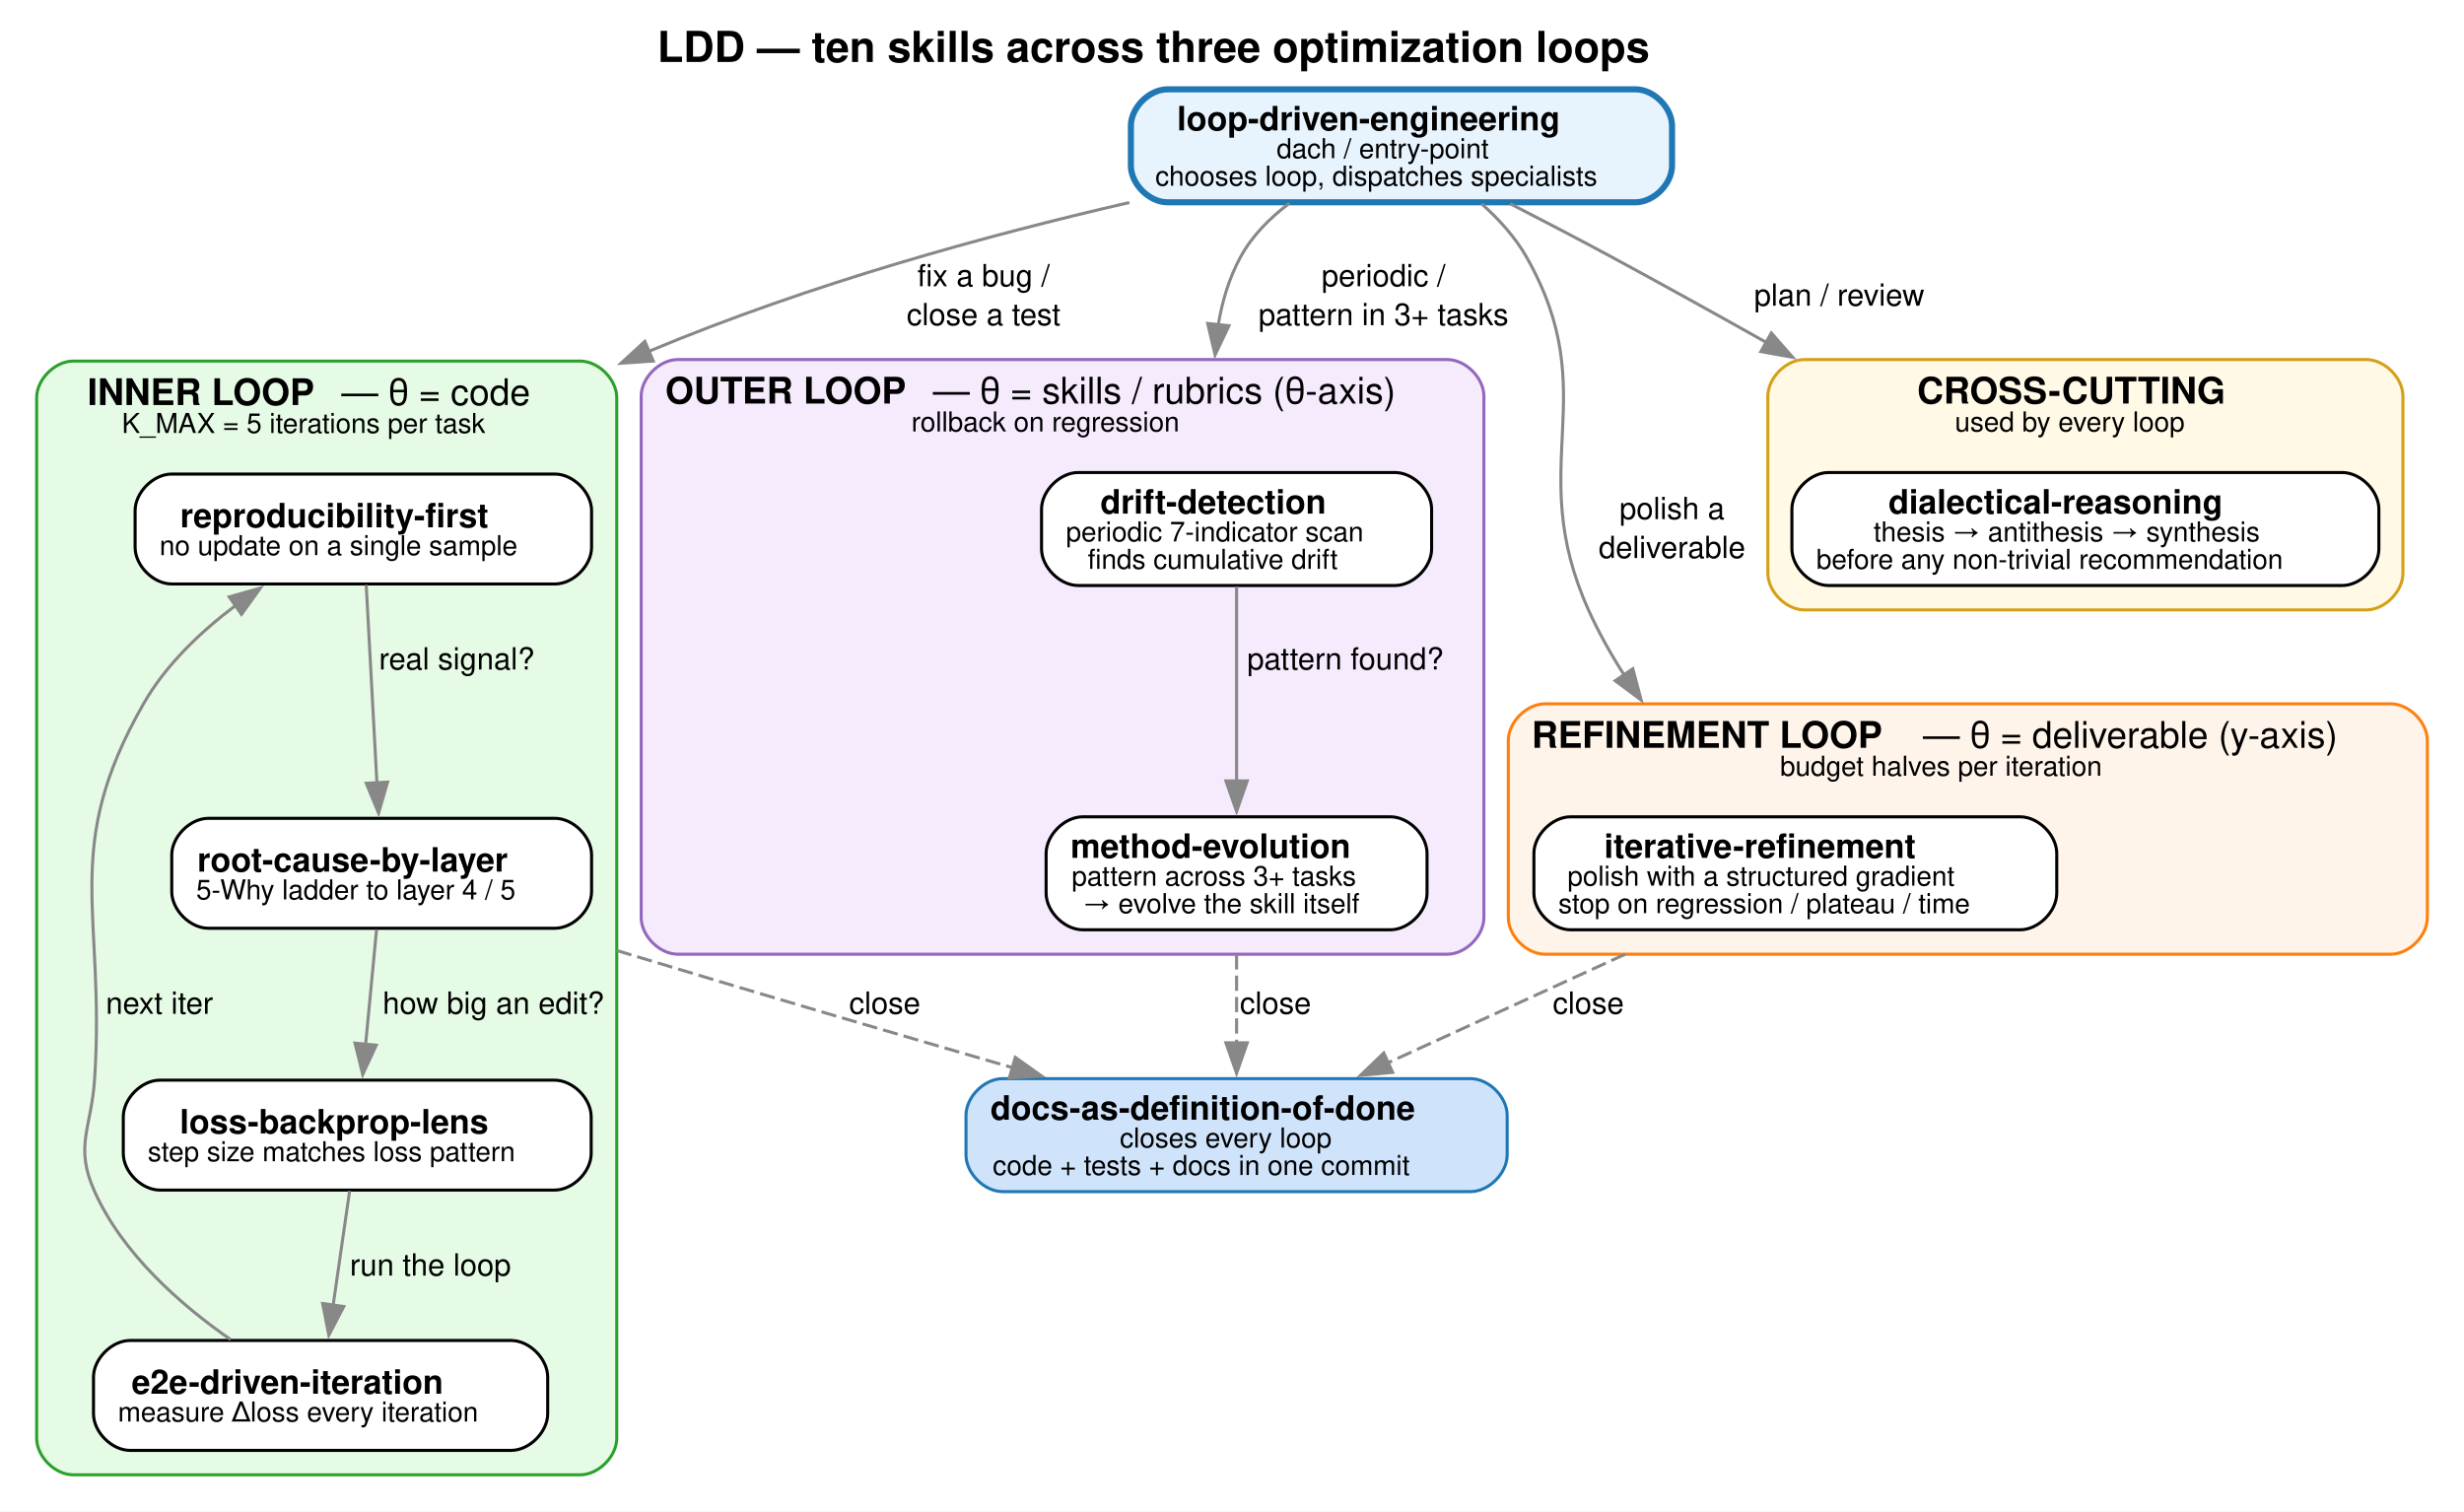
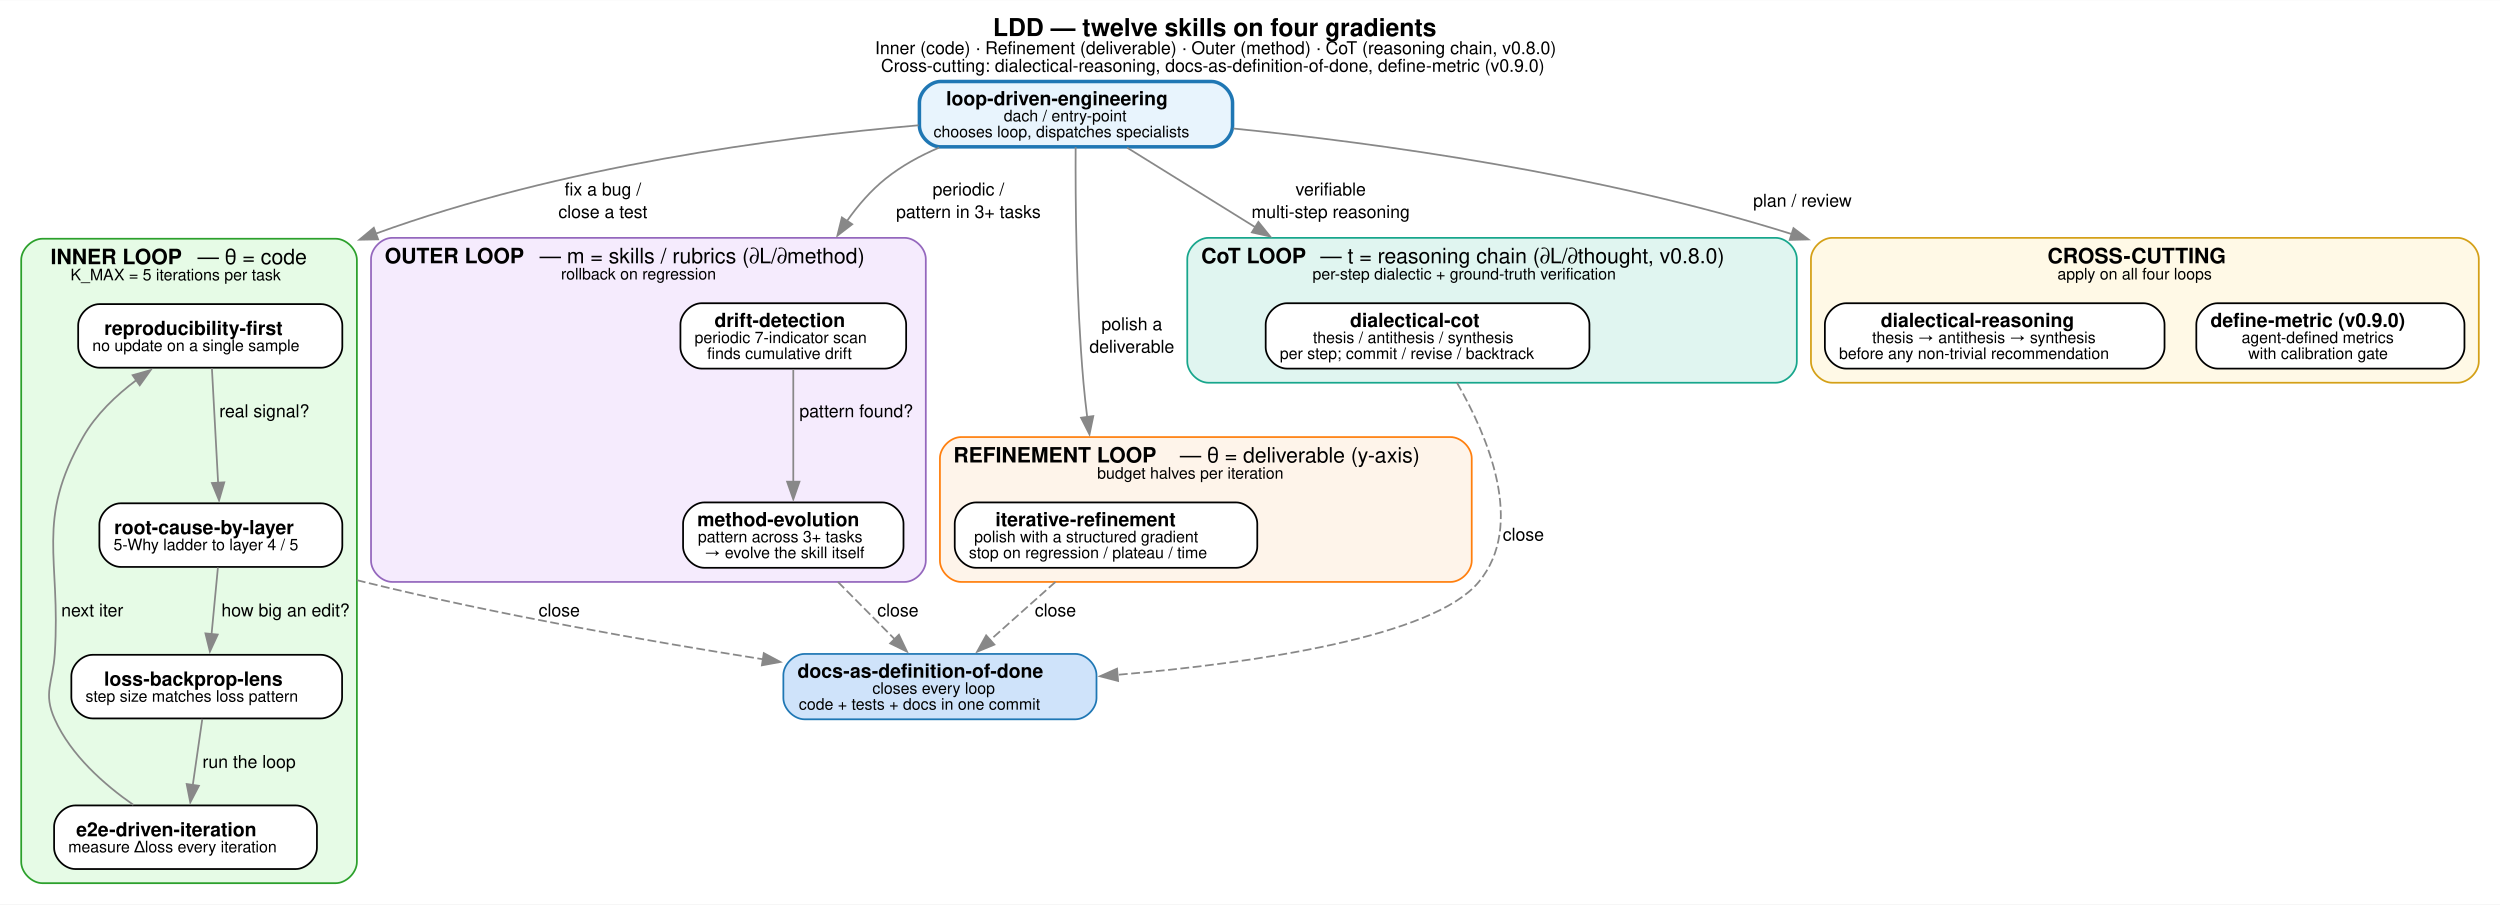
- <svg xmlns="http://www.w3.org/2000/svg" width="807pt" height="495pt" viewBox="0.00 0.00 807.00 495.00">
-   <g id="graph0" class="graph" transform="scale(1 1) rotate(0) translate(4 491)">
-     <polygon fill="white" stroke="none" points="-4,4 -4,-491 803,-491 803,4 -4,4" />
-     <text text-anchor="start" x="211.25" y="-470.7" font-family="Helvetica,sans-Serif" font-weight="bold" font-size="14.00">LDD — ten skills across three optimization loops</text>
+ <svg xmlns="http://www.w3.org/2000/svg" width="1415pt" height="512pt" viewBox="0.00 0.00 1415.00 511.75">
+   <g id="graph0" class="graph" transform="scale(1 1) rotate(0) translate(4 507.75)">
+     <polygon fill="white" stroke="none" points="-4,4 -4,-507.75 1411,-507.75 1411,4 -4,4" />
+     <text text-anchor="start" x="558" y="-487.45" font-family="Helvetica,sans-Serif" font-weight="bold" font-size="14.00">LDD — twelve skills on four gradients</text>
+     <text text-anchor="start" x="491.25" y="-477.25" font-family="Helvetica,sans-Serif" font-size="10.00">Inner (code) · Refinement (deliverable) · Outer (method) · CoT (reasoning chain, v0.8.0)</text>
+     <text text-anchor="start" x="494.62" y="-467.25" font-family="Helvetica,sans-Serif" font-size="10.00">Cross-cutting: dialectical-reasoning, docs-as-definition-of-done, define-metric (v0.9.0)</text>
    <g id="clust1" class="cluster">
      <path fill="#e6fbe6" stroke="#2ca02c" d="M20,-8C20,-8 186,-8 186,-8 192,-8 198,-14 198,-20 198,-20 198,-360.75 198,-360.75 198,-366.75 192,-372.75 186,-372.75 186,-372.75 20,-372.75 20,-372.75 14,-372.75 8,-366.75 8,-360.75 8,-360.75 8,-20 8,-20 8,-14 14,-8 20,-8" />
      <text text-anchor="start" x="24.62" y="-358.35" font-family="Helvetica,sans-Serif" font-weight="bold" font-size="12.00">INNER LOOP</text>
      <text text-anchor="start" x="107.88" y="-358.35" font-family="Helvetica,sans-Serif" font-size="12.00"> — θ = code</text>
      <text text-anchor="start" x="35.88" y="-349.2" font-family="Helvetica,sans-Serif" font-size="9.00">K_MAX = 5 iterations per task</text>
    </g>
    <g id="clust2" class="cluster">
-       <path fill="#fef4ea" stroke="#ff7f0e" d="M502,-178.5C502,-178.5 779,-178.5 779,-178.5 785,-178.5 791,-184.5 791,-190.5 791,-190.5 791,-248.5 791,-248.5 791,-254.5 785,-260.5 779,-260.5 779,-260.5 502,-260.5 502,-260.5 496,-260.5 490,-254.5 490,-248.5 490,-248.5 490,-190.5 490,-190.5 490,-184.5 496,-178.5 502,-178.5" />
-       <text text-anchor="start" x="497.62" y="-246.1" font-family="Helvetica,sans-Serif" font-weight="bold" font-size="12.00">REFINEMENT LOOP</text>
-       <text text-anchor="start" x="625.88" y="-246.1" font-family="Helvetica,sans-Serif" font-size="12.00"> — θ = deliverable (y-axis)</text>
-       <text text-anchor="start" x="579" y="-236.95" font-family="Helvetica,sans-Serif" font-size="9.00">budget halves per iteration</text>
+       <path fill="#fef4ea" stroke="#ff7f0e" d="M540,-178.5C540,-178.5 817,-178.5 817,-178.5 823,-178.5 829,-184.5 829,-190.5 829,-190.5 829,-248.5 829,-248.5 829,-254.5 823,-260.5 817,-260.5 817,-260.5 540,-260.5 540,-260.5 534,-260.5 528,-254.5 528,-248.5 528,-248.5 528,-190.5 528,-190.5 528,-184.5 534,-178.5 540,-178.5" />
+       <text text-anchor="start" x="535.62" y="-246.1" font-family="Helvetica,sans-Serif" font-weight="bold" font-size="12.00">REFINEMENT LOOP</text>
+       <text text-anchor="start" x="663.88" y="-246.1" font-family="Helvetica,sans-Serif" font-size="12.00"> — θ = deliverable (y-axis)</text>
+       <text text-anchor="start" x="617" y="-236.95" font-family="Helvetica,sans-Serif" font-size="9.00">budget halves per iteration</text>
    </g>
    <g id="clust3" class="cluster">
-       <path fill="#f5ebfd" stroke="#9467bd" d="M218,-178.5C218,-178.5 470,-178.5 470,-178.5 476,-178.5 482,-184.5 482,-190.5 482,-190.5 482,-361.25 482,-361.25 482,-367.25 476,-373.25 470,-373.25 470,-373.25 218,-373.25 218,-373.25 212,-373.25 206,-367.25 206,-361.25 206,-361.25 206,-190.5 206,-190.5 206,-184.5 212,-178.5 218,-178.5" />
-       <text text-anchor="start" x="213.88" y="-358.85" font-family="Helvetica,sans-Serif" font-weight="bold" font-size="12.00">OUTER LOOP</text>
-       <text text-anchor="start" x="301.62" y="-358.85" font-family="Helvetica,sans-Serif" font-size="12.00"> — θ = skills / rubrics (θ-axis)</text>
-       <text text-anchor="start" x="294.5" y="-349.7" font-family="Helvetica,sans-Serif" font-size="9.00">rollback on regression</text>
+       <path fill="#f5ebfd" stroke="#9467bd" d="M218,-178.5C218,-178.5 508,-178.5 508,-178.5 514,-178.5 520,-184.5 520,-190.5 520,-190.5 520,-361.25 520,-361.25 520,-367.25 514,-373.25 508,-373.25 508,-373.25 218,-373.25 218,-373.25 212,-373.25 206,-367.25 206,-361.25 206,-361.25 206,-190.5 206,-190.5 206,-184.5 212,-178.5 218,-178.5" />
+       <text text-anchor="start" x="213.75" y="-358.85" font-family="Helvetica,sans-Serif" font-weight="bold" font-size="12.00">OUTER LOOP</text>
+       <text text-anchor="start" x="301.5" y="-358.85" font-family="Helvetica,sans-Serif" font-size="12.00"> — m = skills / rubrics (∂L/∂method)</text>
+       <text text-anchor="start" x="313.5" y="-349.7" font-family="Helvetica,sans-Serif" font-size="9.00">rollback on regression</text>
    </g>
    <g id="clust4" class="cluster">
-       <path fill="#fff9e6" stroke="#d4a017" d="M587,-291.25C587,-291.25 771,-291.25 771,-291.25 777,-291.25 783,-297.25 783,-303.25 783,-303.25 783,-361.25 783,-361.25 783,-367.25 777,-373.25 771,-373.25 771,-373.25 587,-373.25 587,-373.25 581,-373.25 575,-367.25 575,-361.25 575,-361.25 575,-303.25 575,-303.25 575,-297.25 581,-291.25 587,-291.25" />
-       <text text-anchor="start" x="623.88" y="-358.85" font-family="Helvetica,sans-Serif" font-weight="bold" font-size="12.00">CROSS-CUTTING</text>
-       <text text-anchor="start" x="636.25" y="-349.7" font-family="Helvetica,sans-Serif" font-size="9.00">used by every loop</text>
+       <path fill="#e0f5f0" stroke="#17a68c" d="M680,-291.25C680,-291.25 1001,-291.25 1001,-291.25 1007,-291.25 1013,-297.25 1013,-303.25 1013,-303.25 1013,-361.25 1013,-361.25 1013,-367.25 1007,-373.25 1001,-373.25 1001,-373.25 680,-373.25 680,-373.25 674,-373.25 668,-367.25 668,-361.25 668,-361.25 668,-303.25 668,-303.25 668,-297.25 674,-291.25 680,-291.25" />
+       <text text-anchor="start" x="675.88" y="-358.85" font-family="Helvetica,sans-Serif" font-weight="bold" font-size="12.00">CoT LOOP</text>
+       <text text-anchor="start" x="743.38" y="-358.85" font-family="Helvetica,sans-Serif" font-size="12.00"> — t = reasoning chain (∂L/∂thought, v0.8.0)</text>
+       <text text-anchor="start" x="738.88" y="-349.7" font-family="Helvetica,sans-Serif" font-size="9.00">per-step dialectic + ground-truth verification</text>
+     </g>
+     <g id="clust5" class="cluster">
+       <path fill="#fff9e6" stroke="#d4a017" d="M1033,-291.25C1033,-291.25 1387,-291.25 1387,-291.25 1393,-291.25 1399,-297.25 1399,-303.25 1399,-303.25 1399,-361.25 1399,-361.25 1399,-367.25 1393,-373.25 1387,-373.25 1387,-373.25 1033,-373.25 1033,-373.25 1027,-373.25 1021,-367.25 1021,-361.25 1021,-361.25 1021,-303.25 1021,-303.25 1021,-297.25 1027,-291.25 1033,-291.25" />
+       <text text-anchor="start" x="1154.88" y="-358.85" font-family="Helvetica,sans-Serif" font-weight="bold" font-size="12.00">CROSS-CUTTING</text>
+       <text text-anchor="start" x="1160.5" y="-349.7" font-family="Helvetica,sans-Serif" font-size="9.00">apply on all four loops</text>
    </g>
    <g id="node1" class="node">
-       <path fill="#e8f4fd" stroke="#1f77b4" stroke-width="2" d="M531.62,-461.75C531.62,-461.75 378.38,-461.75 378.38,-461.75 372.38,-461.75 366.38,-455.75 366.38,-449.75 366.38,-449.75 366.38,-436.75 366.38,-436.75 366.38,-430.75 372.38,-424.75 378.38,-424.75 378.38,-424.75 531.62,-424.75 531.62,-424.75 537.62,-424.75 543.62,-430.75 543.62,-436.75 543.62,-436.75 543.62,-449.75 543.62,-449.75 543.62,-455.75 537.62,-461.75 531.62,-461.75" />
-       <text text-anchor="start" x="381.5" y="-448.3" font-family="Helvetica,sans-Serif" font-weight="bold" font-size="11.00">loop-driven-engineering</text>
-       <text text-anchor="start" x="414.12" y="-439.2" font-family="Helvetica,sans-Serif" font-size="9.00">dach / entry-point</text>
-       <text text-anchor="start" x="374.38" y="-430.2" font-family="Helvetica,sans-Serif" font-size="9.00">chooses loop, dispatches specialists</text>
+       <path fill="#e8f4fd" stroke="#1f77b4" stroke-width="2" d="M681.62,-461.75C681.62,-461.75 528.38,-461.75 528.38,-461.75 522.38,-461.75 516.38,-455.75 516.38,-449.75 516.38,-449.75 516.38,-436.75 516.38,-436.75 516.38,-430.75 522.38,-424.75 528.38,-424.75 528.38,-424.75 681.62,-424.75 681.62,-424.75 687.62,-424.75 693.62,-430.75 693.62,-436.75 693.62,-436.75 693.62,-449.75 693.62,-449.75 693.62,-455.75 687.62,-461.75 681.62,-461.75" />
+       <text text-anchor="start" x="531.5" y="-448.3" font-family="Helvetica,sans-Serif" font-weight="bold" font-size="11.00">loop-driven-engineering</text>
+       <text text-anchor="start" x="564.12" y="-439.2" font-family="Helvetica,sans-Serif" font-size="9.00">dach / entry-point</text>
+       <text text-anchor="start" x="524.38" y="-430.2" font-family="Helvetica,sans-Serif" font-size="9.00">chooses loop, dispatches specialists</text>
    </g>
    <g id="node3" class="node">
      <path fill="#ffffff" stroke="black" d="M177.75,-335.75C177.75,-335.75 52.25,-335.75 52.25,-335.75 46.25,-335.75 40.25,-329.75 40.25,-323.75 40.25,-323.75 40.25,-311.75 40.25,-311.75 40.25,-305.75 46.25,-299.75 52.25,-299.75 52.25,-299.75 177.75,-299.75 177.75,-299.75 183.75,-299.75 189.75,-305.75 189.75,-311.75 189.75,-311.75 189.75,-323.75 189.75,-323.75 189.75,-329.75 183.75,-335.75 177.75,-335.75" />
      <text text-anchor="start" x="55" y="-318.3" font-family="Helvetica,sans-Serif" font-weight="bold" font-size="11.00">reproducibility-first</text>
      <text text-anchor="start" x="48.25" y="-309.2" font-family="Helvetica,sans-Serif" font-size="9.00">no update on a single sample</text>
    </g>
    <g id="edge6" class="edge">
-       <path fill="none" stroke="#888888" d="M365.89,-424.68C319.4,-413.97 261.9,-398.27 208.31,-375.86" />
-       <polygon fill="#888888" stroke="#888888" points="209.96,-372.76 199.39,-372.04 207.2,-379.2 209.96,-372.76" />
-       <text text-anchor="middle" x="318.14" y="-397.25" font-family="Helvetica,sans-Serif" font-size="10.00">fix a bug /</text>
-       <text text-anchor="middle" x="318.14" y="-384.5" font-family="Helvetica,sans-Serif" font-size="10.00">close a test</text>
+       <path fill="none" stroke="#888888" d="M515.92,-436.96C435.24,-429.96 313.84,-413.85 208.76,-375.67" />
+       <polygon fill="#888888" stroke="#888888" points="210.01,-372.4 199.42,-372.19 207.57,-378.96 210.01,-372.4" />
+       <text text-anchor="middle" x="337.23" y="-397.25" font-family="Helvetica,sans-Serif" font-size="10.00">fix a bug /</text>
+       <text text-anchor="middle" x="337.23" y="-384.5" font-family="Helvetica,sans-Serif" font-size="10.00">close a test</text>
    </g>
    <g id="node7" class="node">
-       <path fill="#ffffff" stroke="black" d="M657.62,-223.5C657.62,-223.5 510.38,-223.5 510.38,-223.5 504.38,-223.5 498.38,-217.5 498.38,-211.5 498.38,-211.5 498.38,-198.5 498.38,-198.5 498.38,-192.5 504.38,-186.5 510.38,-186.5 510.38,-186.5 657.62,-186.5 657.62,-186.5 663.62,-186.5 669.62,-192.5 669.62,-198.5 669.62,-198.5 669.62,-211.5 669.62,-211.5 669.62,-217.5 663.62,-223.5 657.62,-223.5" />
-       <text text-anchor="start" x="521.38" y="-210.05" font-family="Helvetica,sans-Serif" font-weight="bold" font-size="11.00">iterative-refinement</text>
-       <text text-anchor="start" x="509.38" y="-200.95" font-family="Helvetica,sans-Serif" font-size="9.00">polish with a structured gradient</text>
-       <text text-anchor="start" x="506.38" y="-191.95" font-family="Helvetica,sans-Serif" font-size="9.00">stop on regression / plateau / time</text>
+       <path fill="#ffffff" stroke="black" d="M695.62,-223.5C695.62,-223.5 548.38,-223.5 548.38,-223.5 542.38,-223.5 536.38,-217.5 536.38,-211.5 536.38,-211.5 536.38,-198.5 536.38,-198.5 536.38,-192.5 542.38,-186.5 548.38,-186.5 548.38,-186.5 695.62,-186.5 695.62,-186.5 701.62,-186.5 707.62,-192.5 707.62,-198.5 707.62,-198.5 707.62,-211.5 707.62,-211.5 707.62,-217.5 701.62,-223.5 695.62,-223.5" />
+       <text text-anchor="start" x="559.38" y="-210.05" font-family="Helvetica,sans-Serif" font-weight="bold" font-size="11.00">iterative-refinement</text>
+       <text text-anchor="start" x="547.38" y="-200.95" font-family="Helvetica,sans-Serif" font-size="9.00">polish with a structured gradient</text>
+       <text text-anchor="start" x="544.38" y="-191.95" font-family="Helvetica,sans-Serif" font-size="9.00">stop on regression / plateau / time</text>
    </g>
    <g id="edge7" class="edge">
-       <path fill="none" stroke="#888888" d="M481.23,-424.28C486.89,-419.23 492.29,-413.3 496,-406.75 521.69,-361.4 494.88,-338.78 516.25,-291.25 519.53,-283.96 523.57,-276.76 528.03,-269.8" />
-       <polygon fill="#888888" stroke="#888888" points="530.78,-271.99 533.5,-261.75 524.99,-268.06 530.78,-271.99" />
-       <text text-anchor="middle" x="543.62" y="-321" font-family="Helvetica,sans-Serif" font-size="10.00">polish a</text>
-       <text text-anchor="middle" x="543.62" y="-308.25" font-family="Helvetica,sans-Serif" font-size="10.00">deliverable</text>
+       <path fill="none" stroke="#888888" d="M604.81,-424.54C604.66,-396.29 604.99,-339.32 609.25,-291.25 609.82,-284.86 610.55,-278.22 611.38,-271.59" />
+       <polygon fill="#888888" stroke="#888888" points="614.81,-272.37 612.65,-262 607.87,-271.45 614.81,-272.37" />
+       <text text-anchor="middle" x="636.62" y="-321" font-family="Helvetica,sans-Serif" font-size="10.00">polish a</text>
+       <text text-anchor="middle" x="636.62" y="-308.25" font-family="Helvetica,sans-Serif" font-size="10.00">deliverable</text>
    </g>
    <g id="node9" class="node">
-       <path fill="#ffffff" stroke="black" d="M452.88,-336.25C452.88,-336.25 349.12,-336.25 349.12,-336.25 343.12,-336.25 337.12,-330.25 337.12,-324.25 337.12,-324.25 337.12,-311.25 337.12,-311.25 337.12,-305.25 343.12,-299.25 349.12,-299.25 349.12,-299.25 452.88,-299.25 452.88,-299.25 458.88,-299.25 464.88,-305.25 464.88,-311.25 464.88,-311.25 464.88,-324.25 464.88,-324.25 464.88,-330.25 458.88,-336.25 452.88,-336.25" />
-       <text text-anchor="start" x="356.38" y="-322.8" font-family="Helvetica,sans-Serif" font-weight="bold" font-size="11.00">drift-detection</text>
-       <text text-anchor="start" x="345.12" y="-313.7" font-family="Helvetica,sans-Serif" font-size="9.00">periodic 7-indicator scan</text>
-       <text text-anchor="start" x="352.25" y="-304.7" font-family="Helvetica,sans-Serif" font-size="9.00">finds cumulative drift</text>
+       <path fill="#ffffff" stroke="black" d="M496.88,-336.25C496.88,-336.25 393.12,-336.25 393.12,-336.25 387.12,-336.25 381.12,-330.25 381.12,-324.25 381.12,-324.25 381.12,-311.25 381.12,-311.25 381.12,-305.25 387.12,-299.25 393.12,-299.25 393.12,-299.25 496.88,-299.25 496.88,-299.25 502.88,-299.25 508.88,-305.25 508.88,-311.25 508.88,-311.25 508.88,-324.25 508.88,-324.25 508.88,-330.25 502.88,-336.25 496.88,-336.25" />
+       <text text-anchor="start" x="400.38" y="-322.8" font-family="Helvetica,sans-Serif" font-weight="bold" font-size="11.00">drift-detection</text>
+       <text text-anchor="start" x="389.12" y="-313.7" font-family="Helvetica,sans-Serif" font-size="9.00">periodic 7-indicator scan</text>
+       <text text-anchor="start" x="396.25" y="-304.7" font-family="Helvetica,sans-Serif" font-size="9.00">finds cumulative drift</text>
    </g>
    <g id="edge8" class="edge">
-       <path fill="none" stroke="#888888" d="M418.29,-424.43C411.86,-419.6 406.03,-413.74 402.25,-406.75 398.57,-399.95 396.29,-392.4 395.01,-384.66" />
-       <polygon fill="#888888" stroke="#888888" points="398.5,-384.33 393.96,-374.75 391.54,-385.07 398.5,-384.33" />
-       <text text-anchor="middle" x="449.12" y="-397.25" font-family="Helvetica,sans-Serif" font-size="10.00">periodic /</text>
-       <text text-anchor="middle" x="449.12" y="-384.5" font-family="Helvetica,sans-Serif" font-size="10.00">pattern in 3+ tasks</text>
+       <path fill="none" stroke="#888888" d="M527.6,-424.35C516.74,-419.74 506.23,-413.96 497.25,-406.75 488.92,-400.06 481.62,-391.66 475.32,-382.71" />
+       <polygon fill="#888888" stroke="#888888" points="478.36,-380.96 469.96,-374.51 472.51,-384.8 478.36,-380.96" />
+       <text text-anchor="middle" x="544.12" y="-397.25" font-family="Helvetica,sans-Serif" font-size="10.00">periodic /</text>
+       <text text-anchor="middle" x="544.12" y="-384.5" font-family="Helvetica,sans-Serif" font-size="10.00">pattern in 3+ tasks</text>
    </g>
    <g id="node10" class="node">
-       <path fill="#ffffff" stroke="black" d="M763.12,-336.25C763.12,-336.25 594.88,-336.25 594.88,-336.25 588.88,-336.25 582.88,-330.25 582.88,-324.25 582.88,-324.25 582.88,-311.25 582.88,-311.25 582.88,-305.25 588.88,-299.25 594.88,-299.25 594.88,-299.25 763.12,-299.25 763.12,-299.25 769.12,-299.25 775.12,-305.25 775.12,-311.25 775.12,-311.25 775.12,-324.25 775.12,-324.25 775.12,-330.25 769.12,-336.25 763.12,-336.25" />
-       <text text-anchor="start" x="614.5" y="-322.8" font-family="Helvetica,sans-Serif" font-weight="bold" font-size="11.00">dialectical-reasoning</text>
-       <text text-anchor="start" x="609.62" y="-313.7" font-family="Helvetica,sans-Serif" font-size="9.00">thesis → antithesis → synthesis</text>
-       <text text-anchor="start" x="590.88" y="-304.7" font-family="Helvetica,sans-Serif" font-size="9.00">before any non-trivial recommendation</text>
+       <path fill="#ffffff" stroke="black" d="M883.62,-336.25C883.62,-336.25 724.38,-336.25 724.38,-336.25 718.38,-336.25 712.38,-330.25 712.38,-324.25 712.38,-324.25 712.38,-311.25 712.38,-311.25 712.38,-305.25 718.38,-299.25 724.38,-299.25 724.38,-299.25 883.62,-299.25 883.62,-299.25 889.62,-299.25 895.62,-305.25 895.62,-311.25 895.62,-311.25 895.62,-324.25 895.62,-324.25 895.62,-330.25 889.62,-336.25 883.62,-336.25" />
+       <text text-anchor="start" x="760.12" y="-322.8" font-family="Helvetica,sans-Serif" font-weight="bold" font-size="11.00">dialectical-cot</text>
+       <text text-anchor="start" x="739.12" y="-313.7" font-family="Helvetica,sans-Serif" font-size="9.00">thesis / antithesis / synthesis</text>
+       <text text-anchor="start" x="720.38" y="-304.7" font-family="Helvetica,sans-Serif" font-size="9.00">per step; commit / revise / backtrack</text>
    </g>
    <g id="edge9" class="edge">
-       <path fill="none" stroke="#888888" d="M490.6,-424.29C501.38,-418.75 513.22,-412.58 524,-406.75 540.43,-397.86 557.74,-388.27 574.59,-378.8" />
-       <polygon fill="#888888" stroke="#888888" points="576.14,-381.95 583.13,-373.99 572.7,-375.85 576.14,-381.95" />
-       <text text-anchor="middle" x="598.38" y="-390.88" font-family="Helvetica,sans-Serif" font-size="10.00">plan / review</text>
+       <path fill="none" stroke="#888888" d="M633.94,-424.29C653.28,-412.29 679.95,-395.73 706.45,-379.29" />
+       <polygon fill="#888888" stroke="#888888" points="708.25,-382.29 714.9,-374.05 704.55,-376.35 708.25,-382.29" />
+       <text text-anchor="middle" x="749.16" y="-397.25" font-family="Helvetica,sans-Serif" font-size="10.00">verifiable</text>
+       <text text-anchor="middle" x="749.16" y="-384.5" font-family="Helvetica,sans-Serif" font-size="10.00">multi-step reasoning</text>
+     </g>
+     <g id="node11" class="node">
+       <path fill="#ffffff" stroke="black" d="M1209.12,-336.25C1209.12,-336.25 1040.88,-336.25 1040.88,-336.25 1034.88,-336.25 1028.88,-330.25 1028.88,-324.25 1028.88,-324.25 1028.88,-311.25 1028.88,-311.25 1028.88,-305.25 1034.88,-299.25 1040.88,-299.25 1040.88,-299.25 1209.12,-299.25 1209.12,-299.25 1215.12,-299.25 1221.12,-305.25 1221.12,-311.25 1221.12,-311.25 1221.12,-324.25 1221.12,-324.25 1221.12,-330.25 1215.12,-336.25 1209.12,-336.25" />
+       <text text-anchor="start" x="1060.5" y="-322.8" font-family="Helvetica,sans-Serif" font-weight="bold" font-size="11.00">dialectical-reasoning</text>
+       <text text-anchor="start" x="1055.62" y="-313.7" font-family="Helvetica,sans-Serif" font-size="9.00">thesis → antithesis → synthesis</text>
+       <text text-anchor="start" x="1036.88" y="-304.7" font-family="Helvetica,sans-Serif" font-size="9.00">before any non-trivial recommendation</text>
+     </g>
+     <g id="edge10" class="edge">
+       <path fill="none" stroke="#888888" d="M694.05,-435.14C776.04,-426.84 900.63,-409.79 1010.12,-375.39" />
+       <polygon fill="#888888" stroke="#888888" points="1011.11,-378.75 1019.56,-372.36 1008.97,-372.09 1011.11,-378.75" />
+       <text text-anchor="middle" x="1016.17" y="-390.88" font-family="Helvetica,sans-Serif" font-size="10.00">plan / review</text>
    </g>
    <g id="node2" class="node">
-       <path fill="#cfe3fa" stroke="#1f77b4" d="M477.62,-137.75C477.62,-137.75 324.38,-137.75 324.38,-137.75 318.38,-137.75 312.38,-131.75 312.38,-125.75 312.38,-125.75 312.38,-112.75 312.38,-112.75 312.38,-106.75 318.38,-100.75 324.38,-100.75 324.38,-100.75 477.62,-100.75 477.62,-100.75 483.62,-100.75 489.62,-106.75 489.62,-112.75 489.62,-112.75 489.62,-125.75 489.62,-125.75 489.62,-131.75 483.62,-137.75 477.62,-137.75" />
-       <text text-anchor="start" x="320.38" y="-124.3" font-family="Helvetica,sans-Serif" font-weight="bold" font-size="11.00">docs-as-definition-of-done</text>
-       <text text-anchor="start" x="362.75" y="-115.2" font-family="Helvetica,sans-Serif" font-size="9.00">closes every loop</text>
-       <text text-anchor="start" x="321.12" y="-106.2" font-family="Helvetica,sans-Serif" font-size="9.00">code + tests + docs in one commit</text>
+       <path fill="#cfe3fa" stroke="#1f77b4" d="M604.62,-137.75C604.62,-137.75 451.38,-137.75 451.38,-137.75 445.38,-137.75 439.38,-131.75 439.38,-125.75 439.38,-125.75 439.38,-112.75 439.38,-112.75 439.38,-106.75 445.38,-100.75 451.38,-100.75 451.38,-100.75 604.62,-100.75 604.62,-100.75 610.62,-100.75 616.62,-106.75 616.62,-112.75 616.62,-112.75 616.62,-125.75 616.62,-125.75 616.62,-131.75 610.62,-137.75 604.62,-137.75" />
+       <text text-anchor="start" x="447.38" y="-124.3" font-family="Helvetica,sans-Serif" font-weight="bold" font-size="11.00">docs-as-definition-of-done</text>
+       <text text-anchor="start" x="489.75" y="-115.2" font-family="Helvetica,sans-Serif" font-size="9.00">closes every loop</text>
+       <text text-anchor="start" x="448.12" y="-106.2" font-family="Helvetica,sans-Serif" font-size="9.00">code + tests + docs in one commit</text>
    </g>
    <g id="node4" class="node">
      <path fill="#ffffff" stroke="black" d="M177.75,-223C177.75,-223 64.25,-223 64.25,-223 58.25,-223 52.25,-217 52.25,-211 52.25,-211 52.25,-199 52.25,-199 52.25,-193 58.25,-187 64.25,-187 64.25,-187 177.75,-187 177.75,-187 183.75,-187 189.75,-193 189.75,-199 189.75,-199 189.75,-211 189.75,-211 189.75,-217 183.75,-223 177.75,-223" />
      <text text-anchor="start" x="60.62" y="-205.55" font-family="Helvetica,sans-Serif" font-weight="bold" font-size="11.00">root-cause-by-layer</text>
      <text text-anchor="start" x="60.25" y="-196.45" font-family="Helvetica,sans-Serif" font-size="9.00">5-Why ladder to layer 4 / 5</text>
    </g>
    <g id="edge1" class="edge">
      <path fill="none" stroke="#888888" d="M115.94,-299.45C116.88,-282.05 118.35,-254.95 119.46,-234.4" />
      <polygon fill="#888888" stroke="#888888" points="122.94,-234.87 119.99,-224.69 115.95,-234.49 122.94,-234.87" />
      <text text-anchor="middle" x="145.59" y="-271.75" font-family="Helvetica,sans-Serif" font-size="10.00">real signal?</text>
    </g>
-     <g id="edge10" class="edge">
-       <path fill="none" stroke="#888888" stroke-dasharray="5,2" d="M198,-179.72C199.34,-179.31 200.68,-178.9 202,-178.5 243.54,-165.88 290.1,-152.23 327.74,-141.31" />
-       <polygon fill="#888888" stroke="#888888" points="328.52,-144.73 337.16,-138.58 326.58,-138 328.52,-144.73" />
-       <text text-anchor="middle" x="285.78" y="-159" font-family="Helvetica,sans-Serif" font-size="10.00">close</text>
+     <g id="edge11" class="edge">
+       <path fill="none" stroke="#888888" stroke-dasharray="5,2" d="M198,-179.5C199.34,-179.16 200.68,-178.83 202,-178.5 277.08,-160.05 363.23,-144.92 428.11,-134.7" />
+       <polygon fill="#888888" stroke="#888888" points="428.31,-138.21 437.65,-133.21 427.23,-131.29 428.31,-138.21" />
+       <text text-anchor="middle" x="312.54" y="-159" font-family="Helvetica,sans-Serif" font-size="10.00">close</text>
    </g>
    <g id="node5" class="node">
      <path fill="#ffffff" stroke="black" d="M177.62,-137.25C177.62,-137.25 48.38,-137.25 48.38,-137.25 42.38,-137.25 36.38,-131.25 36.38,-125.25 36.38,-125.25 36.38,-113.25 36.38,-113.25 36.38,-107.25 42.38,-101.25 48.38,-101.25 48.38,-101.25 177.62,-101.25 177.62,-101.25 183.62,-101.25 189.62,-107.25 189.62,-113.25 189.62,-113.25 189.62,-125.25 189.62,-125.25 189.62,-131.25 183.62,-137.25 177.62,-137.25" />
      <text text-anchor="start" x="54.88" y="-119.8" font-family="Helvetica,sans-Serif" font-weight="bold" font-size="11.00">loss-backprop-lens</text>
      <text text-anchor="start" x="44.38" y="-110.7" font-family="Helvetica,sans-Serif" font-size="9.00">step size matches loss pattern</text>
    </g>
    <g id="edge2" class="edge">
      <path fill="none" stroke="#888888" d="M119.34,-186.65C118.3,-175.75 116.93,-161.44 115.74,-148.9" />
      <polygon fill="#888888" stroke="#888888" points="119.23,-148.71 114.8,-139.09 112.27,-149.38 119.23,-148.71" />
      <text text-anchor="middle" x="157.6" y="-159" font-family="Helvetica,sans-Serif" font-size="10.00">how big an edit?</text>
    </g>
    <g id="node6" class="node">
      <path fill="#ffffff" stroke="black" d="M163.38,-52C163.38,-52 38.62,-52 38.62,-52 32.62,-52 26.62,-46 26.62,-40 26.62,-40 26.62,-28 26.62,-28 26.62,-22 32.62,-16 38.62,-16 38.62,-16 163.38,-16 163.38,-16 169.38,-16 175.38,-22 175.38,-28 175.38,-28 175.38,-40 175.38,-40 175.38,-46 169.38,-52 163.38,-52" />
      <text text-anchor="start" x="39.12" y="-34.55" font-family="Helvetica,sans-Serif" font-weight="bold" font-size="11.00">e2e-driven-iteration</text>
      <text text-anchor="start" x="34.62" y="-25.45" font-family="Helvetica,sans-Serif" font-size="9.00">measure Δloss every iteration</text>
    </g>
    <g id="edge3" class="edge">
      <path fill="none" stroke="#888888" d="M110.51,-101C108.95,-90.17 106.9,-75.95 105.1,-63.48" />
      <polygon fill="#888888" stroke="#888888" points="108.59,-63.12 103.7,-53.73 101.66,-64.12 108.59,-63.12" />
      <text text-anchor="middle" x="136.97" y="-73.25" font-family="Helvetica,sans-Serif" font-size="10.00">run the loop</text>
    </g>
    <g id="edge4" class="edge">
      <path fill="none" stroke="#888888" d="M71.52,-52.29C55.09,-63.73 36.15,-80.37 27,-100.75 20.26,-115.75 25.94,-121.34 27,-137.75 30.56,-192.65 15.73,-212.72 43,-260.5 50.26,-273.22 61.65,-284.08 73.24,-292.77" />
      <polygon fill="#888888" stroke="#888888" points="71.07,-295.52 81.27,-298.4 75.09,-289.79 71.07,-295.52" />
      <text text-anchor="middle" x="48.22" y="-159" font-family="Helvetica,sans-Serif" font-size="10.00">next iter</text>
    </g>
-     <g id="edge11" class="edge">
-       <path fill="none" stroke="#888888" stroke-dasharray="5,2" d="M528.29,-178.5C503.43,-167.13 474.39,-153.84 450.33,-142.83" />
-       <polygon fill="#888888" stroke="#888888" points="452.12,-139.8 441.57,-138.82 449.21,-146.16 452.12,-139.8" />
-       <text text-anchor="middle" x="516.21" y="-159" font-family="Helvetica,sans-Serif" font-size="10.00">close</text>
+     <g id="edge12" class="edge">
+       <path fill="none" stroke="#888888" stroke-dasharray="5,2" d="M593.38,-178.5C581.59,-168 567.96,-155.85 556.21,-145.38" />
+       <polygon fill="#888888" stroke="#888888" points="558.83,-143.03 549.04,-138.99 554.17,-148.26 558.83,-143.03" />
+       <text text-anchor="middle" x="593.38" y="-159" font-family="Helvetica,sans-Serif" font-size="10.00">close</text>
    </g>
    <g id="node8" class="node">
-       <path fill="#ffffff" stroke="black" d="M451.38,-223.5C451.38,-223.5 350.62,-223.5 350.62,-223.5 344.62,-223.5 338.62,-217.5 338.62,-211.5 338.62,-211.5 338.62,-198.5 338.62,-198.5 338.62,-192.5 344.62,-186.5 350.62,-186.5 350.62,-186.5 451.38,-186.5 451.38,-186.5 457.38,-186.5 463.38,-192.5 463.38,-198.5 463.38,-198.5 463.38,-211.5 463.38,-211.5 463.38,-217.5 457.38,-223.5 451.38,-223.5" />
-       <text text-anchor="start" x="346.62" y="-210.05" font-family="Helvetica,sans-Serif" font-weight="bold" font-size="11.00">method-evolution</text>
-       <text text-anchor="start" x="347" y="-200.95" font-family="Helvetica,sans-Serif" font-size="9.00">pattern across 3+ tasks</text>
-       <text text-anchor="start" x="350.75" y="-191.95" font-family="Helvetica,sans-Serif" font-size="9.00">→ evolve the skill itself</text>
+       <path fill="#ffffff" stroke="black" d="M495.38,-223.5C495.38,-223.5 394.62,-223.5 394.62,-223.5 388.62,-223.5 382.62,-217.5 382.62,-211.5 382.62,-211.5 382.62,-198.5 382.62,-198.5 382.62,-192.5 388.62,-186.5 394.62,-186.5 394.62,-186.5 495.38,-186.5 495.38,-186.5 501.38,-186.5 507.38,-192.5 507.38,-198.5 507.38,-198.5 507.38,-211.5 507.38,-211.5 507.38,-217.5 501.38,-223.5 495.38,-223.5" />
+       <text text-anchor="start" x="390.62" y="-210.05" font-family="Helvetica,sans-Serif" font-weight="bold" font-size="11.00">method-evolution</text>
+       <text text-anchor="start" x="391" y="-200.95" font-family="Helvetica,sans-Serif" font-size="9.00">pattern across 3+ tasks</text>
+       <text text-anchor="start" x="394.75" y="-191.95" font-family="Helvetica,sans-Serif" font-size="9.00">→ evolve the skill itself</text>
    </g>
-     <g id="edge12" class="edge">
-       <path fill="none" stroke="#888888" stroke-dasharray="5,2" d="M401,-178.5C401,-169.23 401,-158.68 401,-149.14" />
-       <polygon fill="#888888" stroke="#888888" points="404.5,-149.5 401,-139.5 397.5,-149.5 404.5,-149.5" />
-       <text text-anchor="middle" x="413.75" y="-159" font-family="Helvetica,sans-Serif" font-size="10.00">close</text>
+     <g id="edge13" class="edge">
+       <path fill="none" stroke="#888888" stroke-dasharray="5,2" d="M470.27,-178.5C480.44,-168.24 492.15,-156.42 502.36,-146.12" />
+       <polygon fill="#888888" stroke="#888888" points="504.8,-148.63 509.36,-139.06 499.83,-143.7 504.8,-148.63" />
+       <text text-anchor="middle" x="504.22" y="-159" font-family="Helvetica,sans-Serif" font-size="10.00">close</text>
    </g>
    <g id="edge5" class="edge">
-       <path fill="none" stroke="#888888" d="M401,-298.96C401,-281.76 401,-255.41 401,-235.15" />
-       <polygon fill="#888888" stroke="#888888" points="404.5,-235.26 401,-225.26 397.5,-235.26 404.5,-235.26" />
-       <text text-anchor="middle" x="436.62" y="-271.75" font-family="Helvetica,sans-Serif" font-size="10.00">pattern found?</text>
+       <path fill="none" stroke="#888888" d="M445,-298.96C445,-281.76 445,-255.41 445,-235.15" />
+       <polygon fill="#888888" stroke="#888888" points="448.5,-235.26 445,-225.26 441.5,-235.26 448.5,-235.26" />
+       <text text-anchor="middle" x="480.62" y="-271.75" font-family="Helvetica,sans-Serif" font-size="10.00">pattern found?</text>
+     </g>
+     <g id="edge14" class="edge">
+       <path fill="none" stroke="#888888" stroke-dasharray="5,2" d="M820.65,-291.25C838.09,-260.99 859.56,-210.61 833,-178.5 807.25,-147.37 707.11,-132.72 628.51,-125.93" />
+       <polygon fill="#888888" stroke="#888888" points="628.84,-122.45 618.59,-125.11 628.26,-129.42 628.84,-122.45" />
+       <text text-anchor="middle" x="858.23" y="-201.88" font-family="Helvetica,sans-Serif" font-size="10.00">close</text>
+     </g>
+     <g id="node12" class="node">
+       <path fill="#ffffff" stroke="black" d="M1378.88,-336.25C1378.88,-336.25 1251.12,-336.25 1251.12,-336.25 1245.12,-336.25 1239.12,-330.25 1239.12,-324.25 1239.12,-324.25 1239.12,-311.25 1239.12,-311.25 1239.12,-305.25 1245.12,-299.25 1251.12,-299.25 1251.12,-299.25 1378.88,-299.25 1378.88,-299.25 1384.88,-299.25 1390.88,-305.25 1390.88,-311.25 1390.88,-311.25 1390.88,-324.25 1390.88,-324.25 1390.88,-330.25 1384.88,-336.25 1378.88,-336.25" />
+       <text text-anchor="start" x="1247.12" y="-322.8" font-family="Helvetica,sans-Serif" font-weight="bold" font-size="11.00">define-metric (v0.9.0)</text>
+       <text text-anchor="start" x="1264.75" y="-313.7" font-family="Helvetica,sans-Serif" font-size="9.00">agent-defined metrics</text>
+       <text text-anchor="start" x="1268.5" y="-304.7" font-family="Helvetica,sans-Serif" font-size="9.00">with calibration gate</text>
    </g>
  </g>
</svg>
